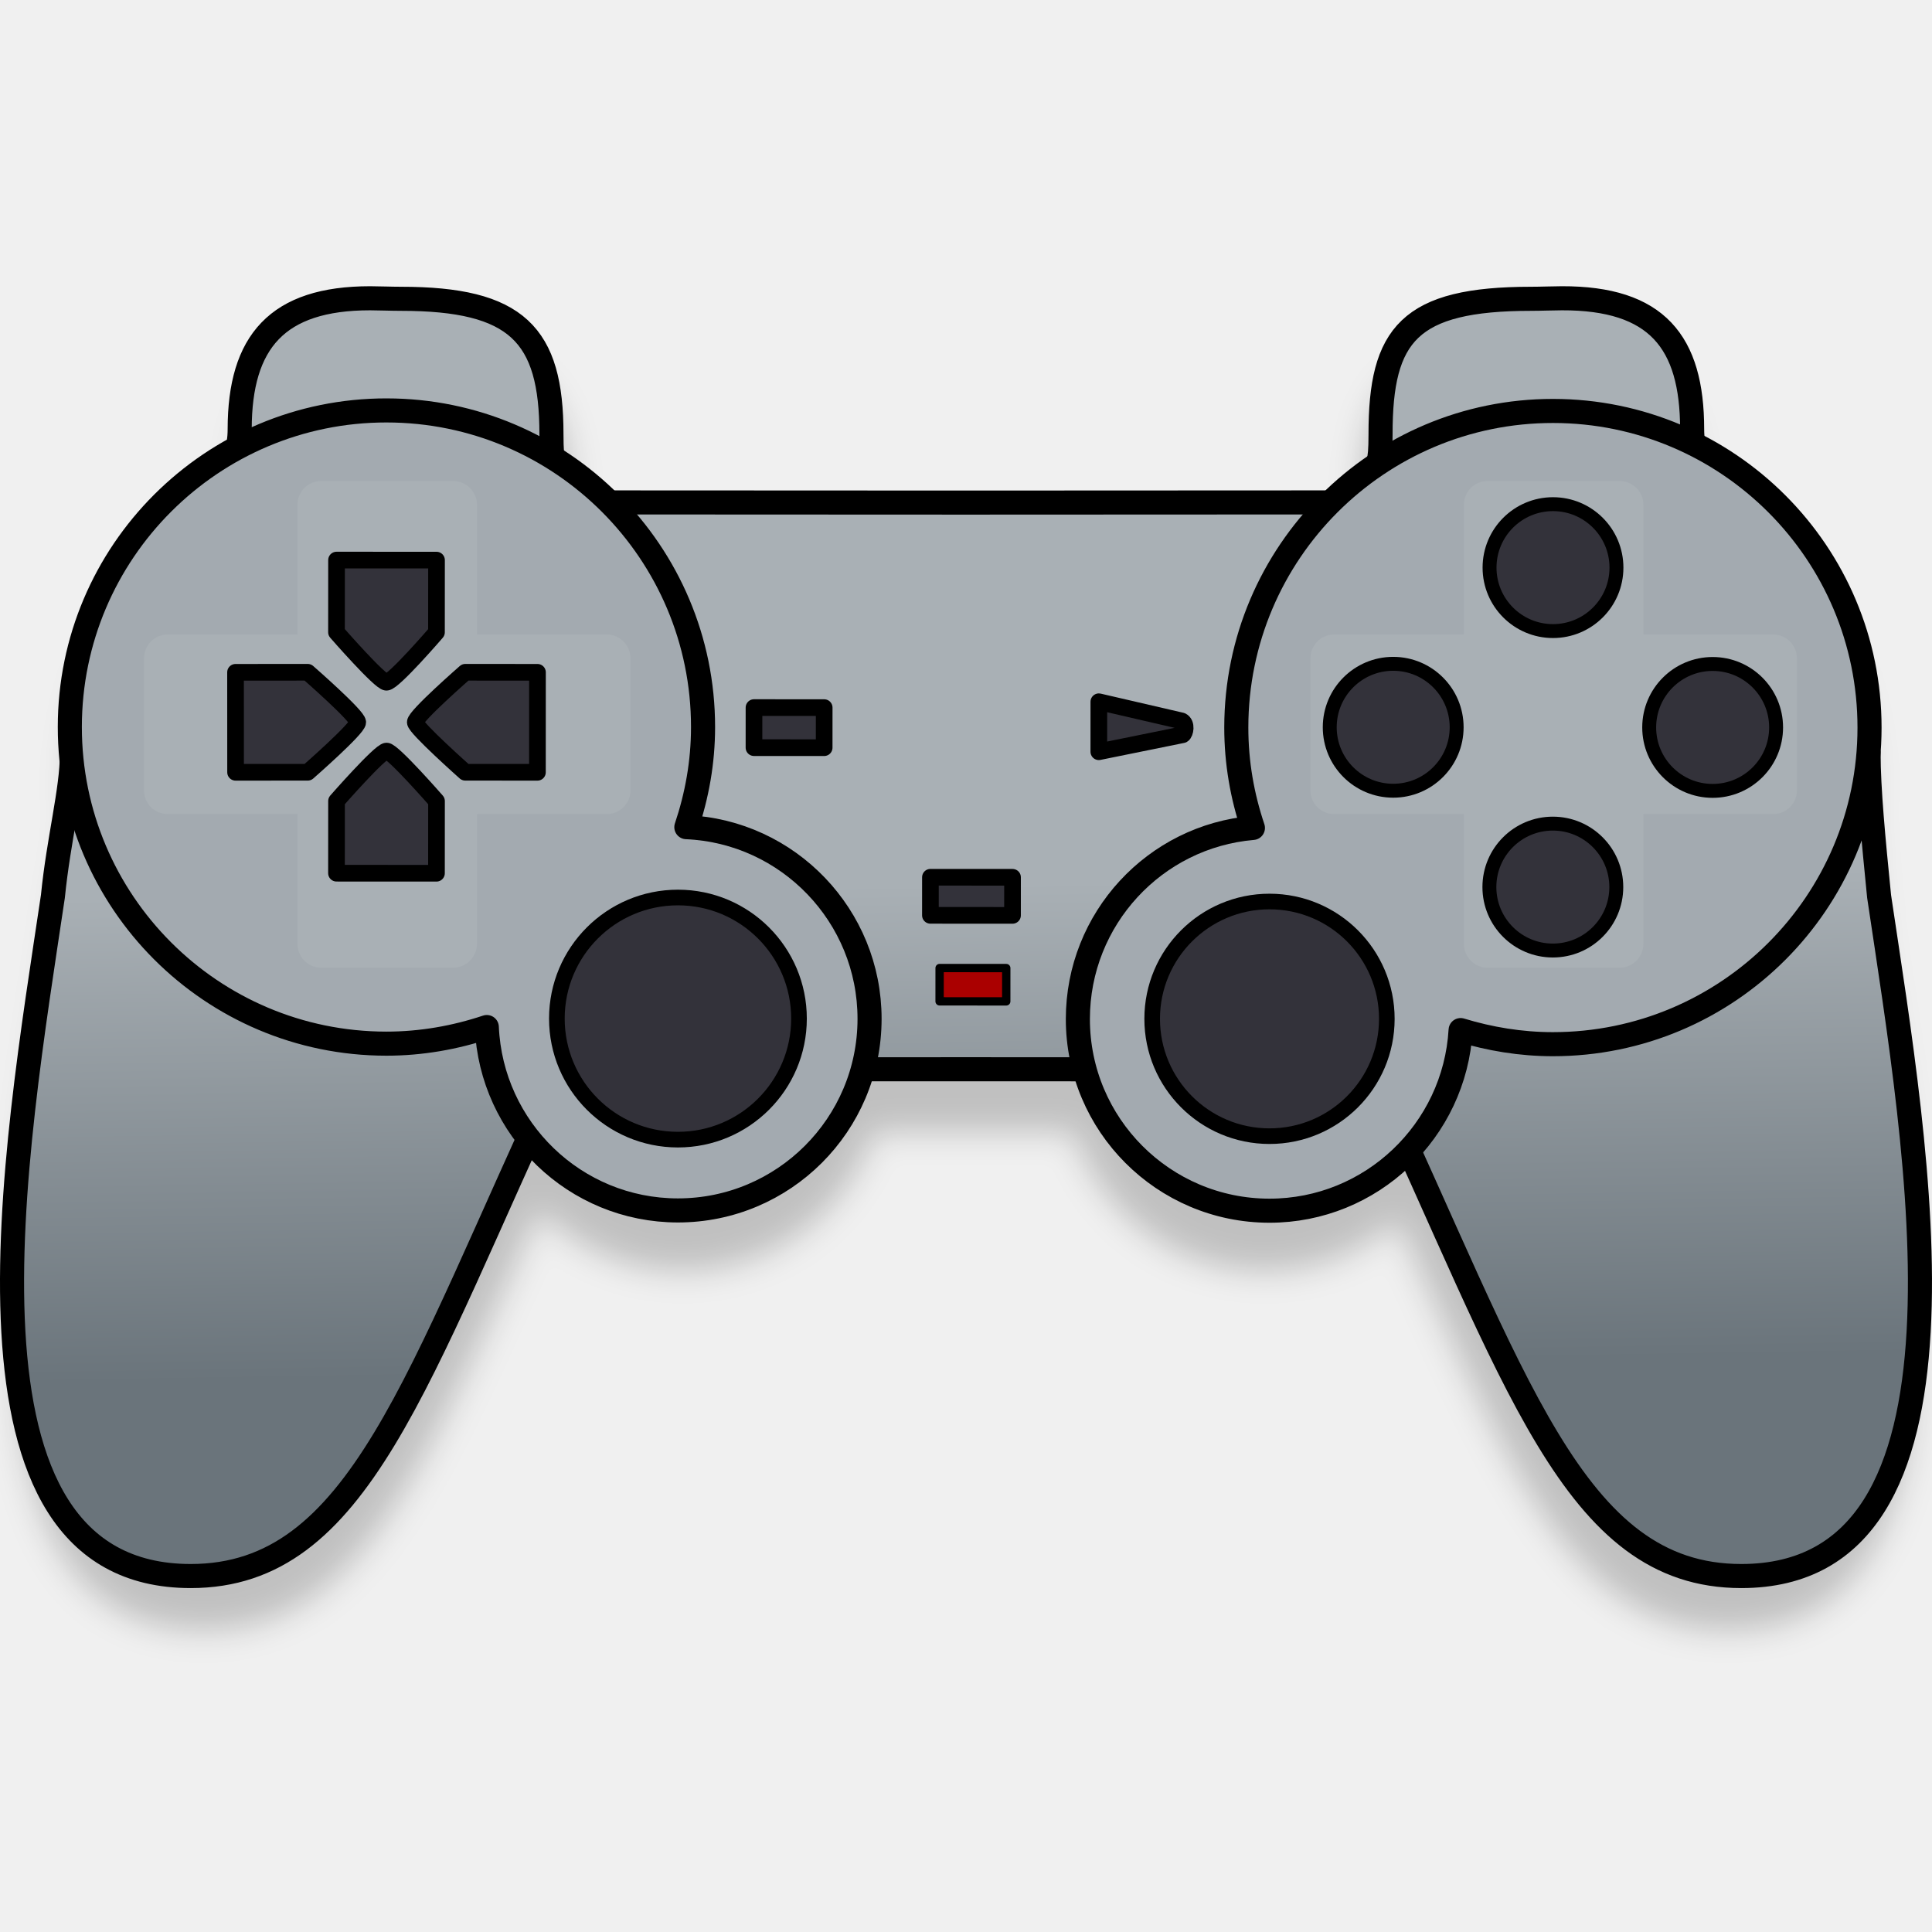
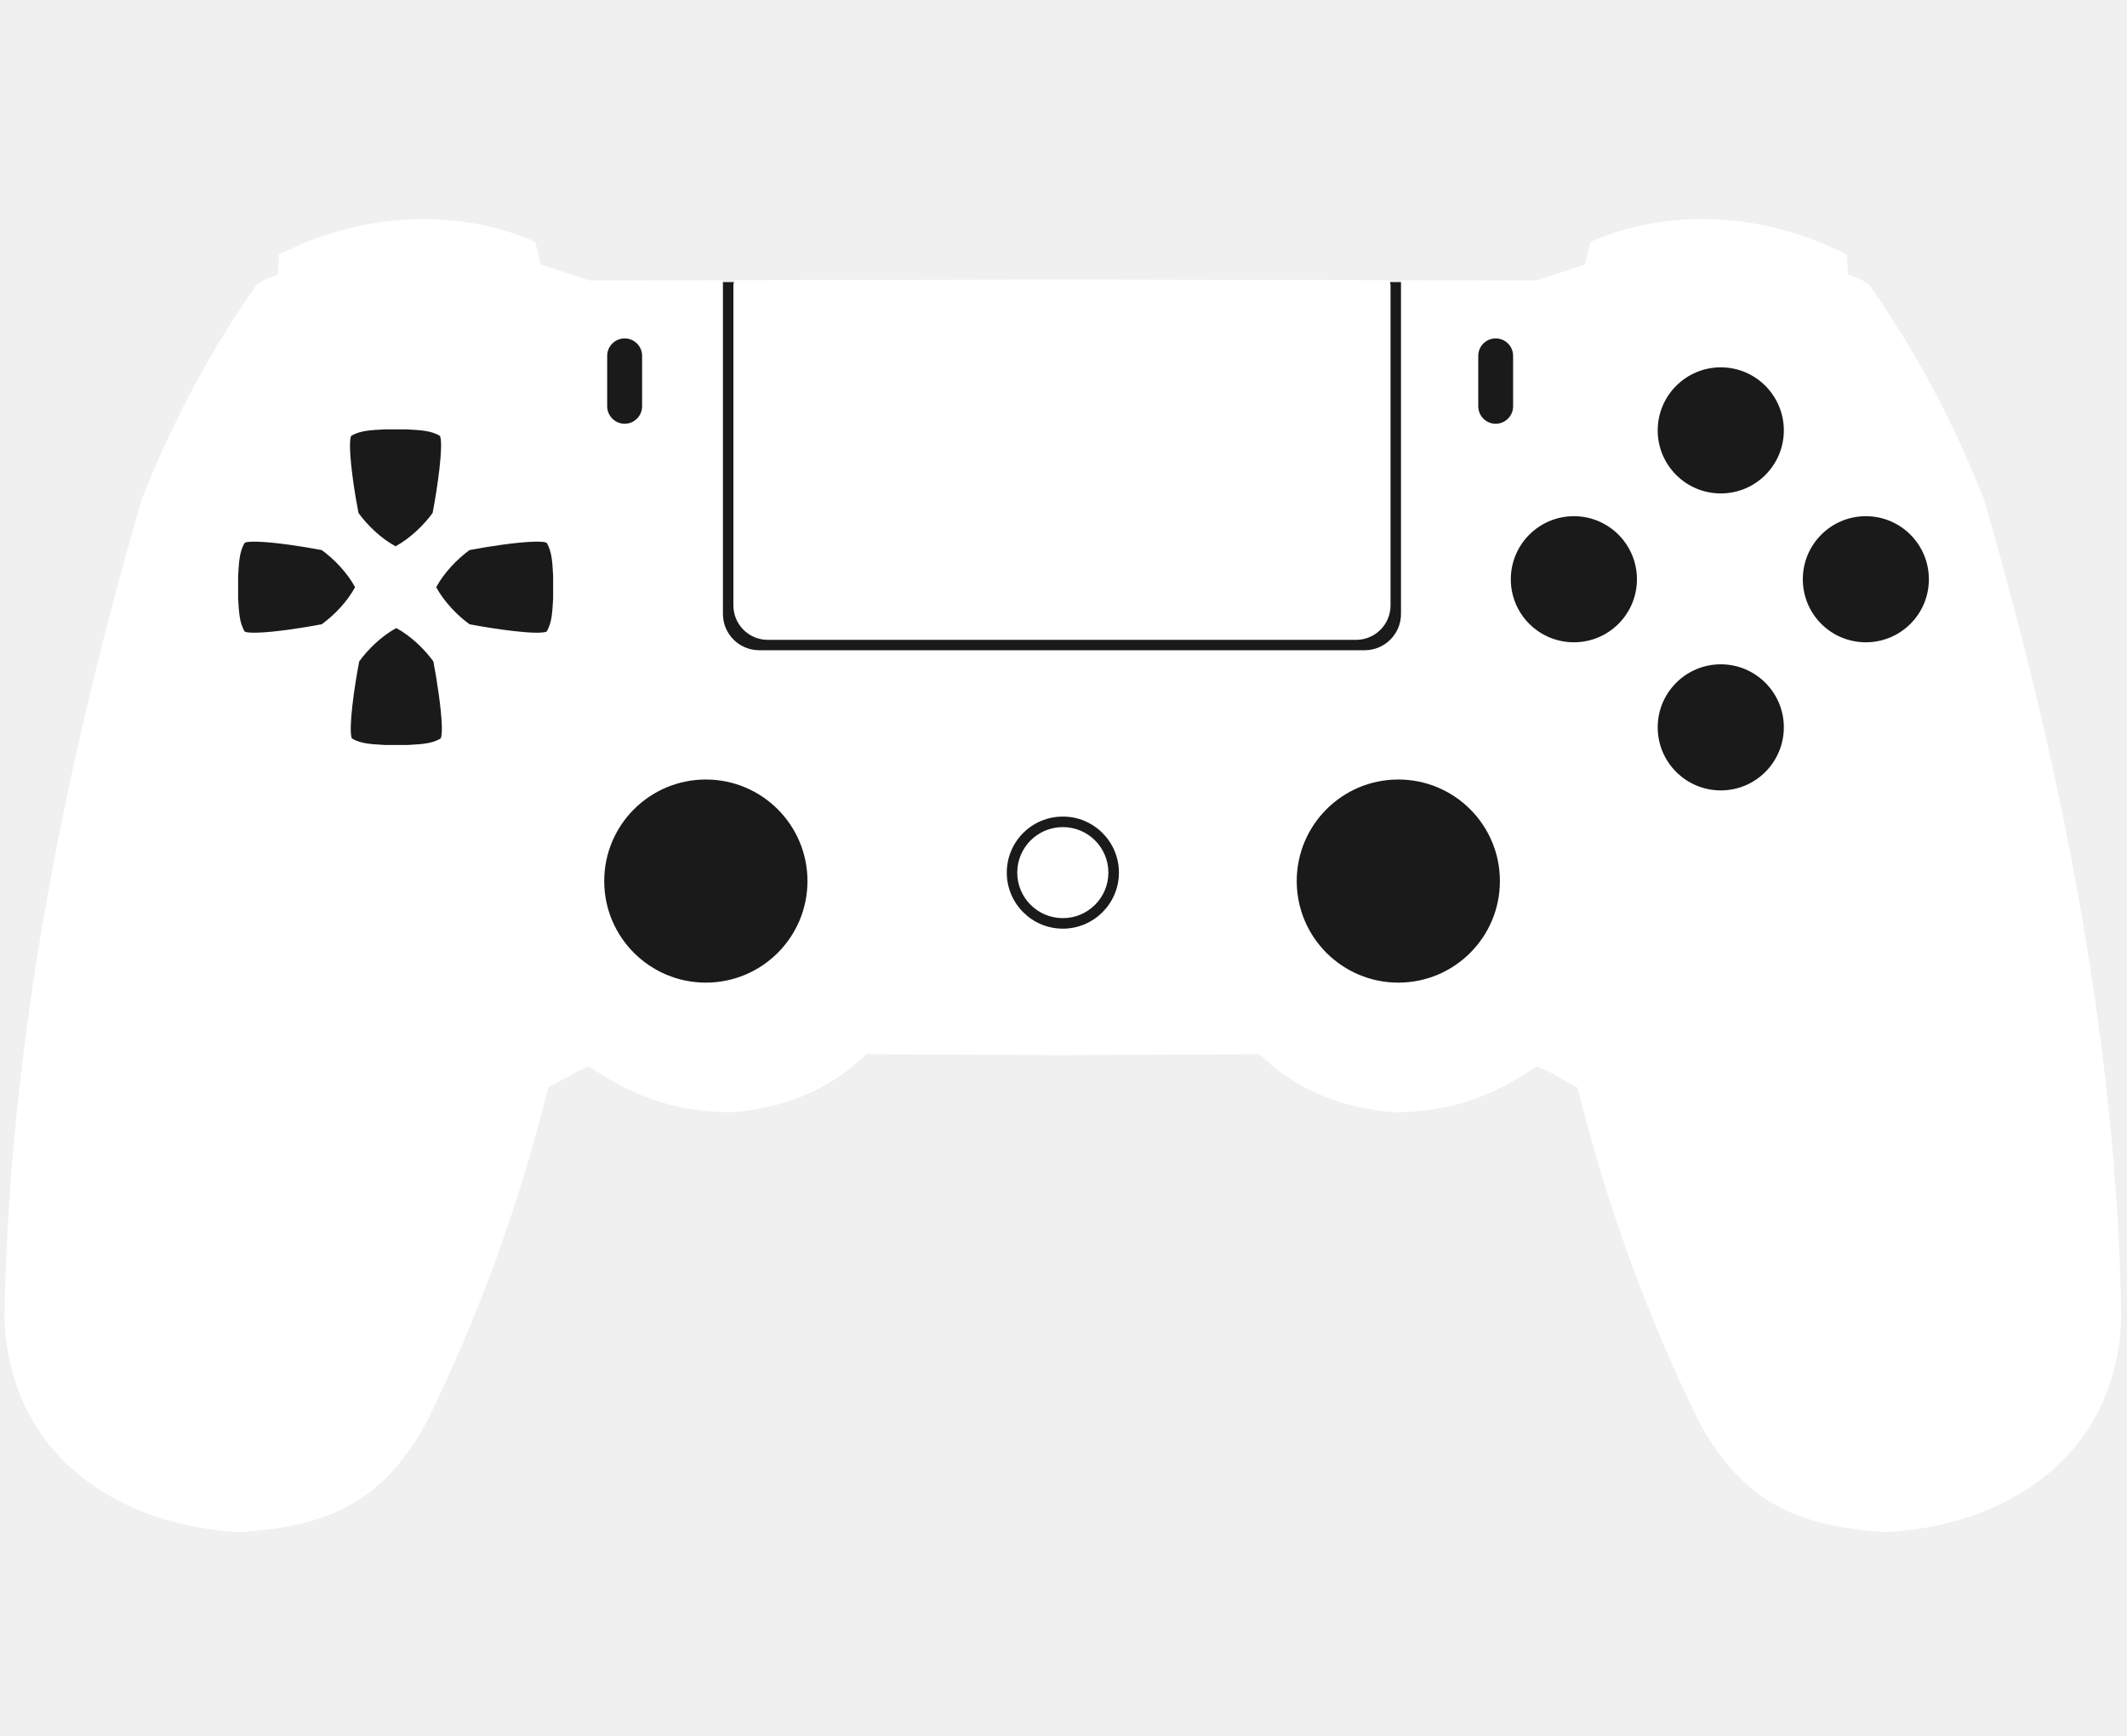
- <svg xmlns="http://www.w3.org/2000/svg" height="256" width="256">
-   <filter id="a">
-     <feGaussianBlur stdDeviation="2.143" />
-   </filter>
-   <linearGradient id="b" gradientUnits="userSpaceOnUse" x1="-35.355" x2="-33.941" y1="39.608" y2="125.899">
-     <stop offset="0" stop-color="#a9b0b5" />
-     <stop offset="1" stop-color="#6a747b" />
-   </linearGradient>
-   <path d="m-170.918 43.735c-12.299-0-17.276 5.751-17.281 17.344-0.0.99-.11 1.781-.281 2.438-13.215 7.06-22.212 20.979-22.219 37-.001 1.513.094 3.029.25 4.5-.176 4.637-1.786 10.808-2.5 17.969-5.031 33.76-15.006 90.062 18.281 90.062 20.615 0 28.555-22.227 44.75-58 4.64 5.811 11.77 9.559 19.781 9.562 11.703.005 21.559-7.943 24.5-18.719h13.688 15.719c2.925 10.789 12.789 18.745 24.5 18.75 7.28.003 13.842-3.08 18.469-8 15.71 34.828 23.727 56.406 44.031 56.406 33.287 0 23.313-56.302 18.281-90.062-.756-7.587-1.408-14.284-1.406-19-.008-.013-.024-.019-.031-.031.086-1.096.156-2.195.156-3.312.007-16.47-9.494-30.723-23.312-37.594-.108-.56-.187-1.203-.188-1.969-.005-11.592-4.688-17.378-17.25-17.344-1.343.004-2.729.062-4.094.062-16.162.006-19.943 4.72-19.938 17.969.001 2.738-.184 3.305-.406 3.938-2.243 1.497-4.339 3.204-6.25 5.094h-48.281-47.219c-2.279-2.266-4.814-4.27-7.562-5.969-.097-.564-.157-1.403-.156-3.062.006-13.248-4.565-17.969-19.938-17.969-1.364-.001-2.75-.058-4.094-.062z" filter="url(#a)" opacity=".2" stroke="#000" stroke-linejoin="round" stroke-width="3.19" transform="matrix(.9834273 0 0 .9834273 218.4254 4.914139)" />
-   <g transform="matrix(.744338 0 0 .744338 163.7166 87.50585)">
-     <path d="m-157.128-31.93c-2.346 0-4.22 1.873-4.22 4.22v23.105h-23.105c-2.346 0-4.22 1.907-4.22 4.254v23.48c0 2.346 1.873 4.22 4.22 4.22h23.105v23.105c0 2.346 1.873 4.254 4.22 4.254h23.48c2.346 0 4.254-1.907 4.254-4.254v-23.105h23.105c2.346 0 4.22-1.873 4.22-4.22v-23.48c0-2.346-1.873-4.254-4.22-4.254h-23.105v-23.105c0-2.346-1.907-4.22-4.254-4.22h-23.48z" fill="#404040" stroke="#000" stroke-width="3" />
-     <path d="m-154.062-64.465c-16.524 0-23.212 7.735-23.219 23.309-.003 7.091-3.971 6.797-4.344 9.969-15.287 9.77-24.821 28.482-25.312 47.844-.32.533.101-.45-.219.094.003 6.336-2.359 15.057-3.375 25.25-6.76 45.356-20.189 121 24.531 121 29.988 0 39.993-34.969 65.75-90.188l72.25-.031 72.281.031c25.757 55.218 35.762 90.188 65.75 90.188 44.72 0 31.291-75.644 24.531-121-1.016-10.193-1.878-19.164-1.875-25.5-.32-.543-.649-1.061-.969-1.594-.492-19.362-10.775-36.324-26.062-46.094-.373-3.171-4.372-2.878-4.375-9.969-.007-15.574-6.31-23.355-23.188-23.309-1.805.005-3.636.093-5.469.094-21.713.008-26.821 6.322-26.812 24.121.003 5.829-.555 4.337-1.094 7.5-2.465 1.391-1.814 2.891-4.031 4.625l-68.688.031-68.656-.031c-2.217-1.734-1.566-3.234-4.031-4.625-.539-3.163-1.096-1.671-1.094-7.5.008-17.799-6.16-24.121-26.812-24.121-1.833-.001-3.664-.087-5.469-.094z" fill="url(#b)" stroke="#000" stroke-linejoin="round" stroke-width="4.286" />
-     <path d="m-151.13-44.5c-31.112-.014-56.374 25.225-56.389 56.338-.014 31.112 25.225 56.374 56.337 56.389 6.247.003 12.275-1.082 17.893-2.958.788 18.127 15.685 32.638 34.007 32.647 18.831.009 34.121-15.268 34.13-34.099.008-18.336-14.47-33.346-32.616-34.129 1.887-5.623 2.972-11.542 2.975-17.798.014-31.112-25.225-56.374-56.338-56.389z" fill="#a3aab0" stroke="#000" stroke-linejoin="round" stroke-width="4.286" />
-     <path d="m56.523-44.406c-31.112-.014-56.374 25.225-56.389 56.338-.003 6.286 1.059 12.244 2.958 17.893-17.456 1.486-31.155 16.168-31.163 34.008-.009 18.831 15.268 34.121 34.099 34.13 18.163.008 32.997-14.246 34.036-32.152 5.188 1.579 10.705 2.508 16.407 2.51 31.112.014 56.374-25.225 56.389-56.338.014-31.112-25.225-56.374-56.338-56.389z" fill="#a3aab0" stroke="#000" stroke-linejoin="round" stroke-width="4.286" />
-     <path d="m418 367.862a11.5 11.5 0 1 1 -23 0 11.5 11.5 0 1 1 23 0z" fill="#33323a" stroke="#000" stroke-linejoin="round" stroke-width="1.486" transform="matrix(1.87401 .00084822 -.00084822 1.87401 -860.7383 -625.9601)" />
-     <path d="m418 367.862a11.5 11.5 0 1 1 -23 0 11.5 11.5 0 1 1 23 0z" fill="#33323a" stroke="#000" stroke-linejoin="round" stroke-width="1.53" transform="matrix(1.816197 .00082205 -.00082205 1.816197 -731.9373 -604.6348)" />
-     <path d="m44.872-31.93c-2.346 0-4.22 1.873-4.22 4.22v23.105h-23.105c-2.346 0-4.22 1.907-4.22 4.254v23.48c0 2.346 1.873 4.22 4.22 4.22h23.105v23.105c0 2.346 1.873 4.254 4.22 4.254h23.48c2.346 0 4.254-1.907 4.254-4.254v-23.105h23.105c2.346 0 4.22-1.873 4.22-4.22v-23.48c0-2.346-1.873-4.254-4.22-4.254h-23.105v-23.105c0-2.346-1.907-4.22-4.254-4.22h-23.48z" fill="#a9b0b5" />
-     <g stroke="#000">
-       <path d="m408 351.362a19 19 0 1 1 -38 0 19 19 0 1 1 38 0z" fill="#33323a" stroke-linejoin="round" stroke-width="4.167" transform="matrix(.5945249 .00026915 -.00026915 .5945249 -203.1117 -197.093)" />
-       <path d="m408 351.362a19 19 0 1 1 -38 0 19 19 0 1 1 38 0z" fill="#33323a" stroke-linejoin="round" stroke-width="4.167" transform="matrix(.5945249 .00026915 -.00026915 .5945249 -146.2436 -197.0654)" />
-       <path d="m408 351.362a19 19 0 1 1 -38 0 19 19 0 1 1 38 0z" fill="#33323a" stroke-linejoin="round" stroke-width="4.167" transform="matrix(.5945249 .00026915 -.00026915 .5945249 -174.664 -225.5133)" />
-       <path d="m408 351.362a19 19 0 1 1 -38 0 19 19 0 1 1 38 0z" fill="#33323a" stroke-linejoin="round" stroke-width="4.167" transform="matrix(.5945249 .00026915 -.00026915 .5945249 -174.6915 -168.6452)" />
-       <path d="m-52.658 54.788h11.866v5.933h-11.866z" fill="#a00" stroke-linejoin="round" stroke-width="1.483" transform="matrix(.9999999 .00045247 -.00045247 .9999999 0 0)" />
-       <path d="m-54.299 38.629h14.616v6.78h-14.616z" fill="#33323a" stroke-linejoin="round" stroke-width="2.966" transform="matrix(.9999999 .00045247 -.00045247 .9999999 0 0)" />
-       <path d="m-85.721 8.438h12.495v7.134h-12.495z" fill="#33323a" stroke-linejoin="round" stroke-width="2.966" transform="matrix(.9999999 .00045247 -.00045247 .9999999 0 0)" />
-       <path d="m-24.335 7.361 14.748 3.416c.972.486.617 2.215.175 2.454l-14.928 3.029.004-8.899z" fill="#33323a" stroke-linejoin="round" stroke-width="2.966" />
-     </g>
-     <path d="m-162.774-31.93c-2.346 0-4.22 1.873-4.22 4.22v23.105h-23.105c-2.346 0-4.22 1.907-4.22 4.254v23.48c0 2.346 1.873 4.22 4.22 4.22h23.105v23.105c0 2.346 1.873 4.254 4.22 4.254h23.48c2.346 0 4.254-1.907 4.254-4.254v-23.105h23.105c2.346 0 4.22-1.873 4.22-4.22v-23.48c0-2.346-1.873-4.254-4.22-4.254h-23.105v-23.105c0-2.346-1.907-4.22-4.254-4.22h-23.48z" fill="#a9b0b5" />
-     <path d="m-151.153 3.892c-1.136 0-8.895-8.903-8.895-8.903l.008-12.849 17.799.008-.008 12.849s-7.657 8.895-8.903 8.895z" fill="#33323a" fill-rule="evenodd" stroke="#000" stroke-linejoin="round" stroke-width="2.966" />
-     <path d="m-151.137 16.139c1.123 0 8.895 8.903 8.895 8.903l-.008 12.849-17.799-.008.008-12.849s7.782-8.895 8.903-8.895z" fill="#33323a" fill-rule="evenodd" stroke="#000" stroke-linejoin="round" stroke-width="2.966" />
-     <path d="m-146.021 11.008c0-1.125 8.903-8.895 8.903-8.895l12.849.008-.008 17.799-12.849-.008s-8.895-7.896-8.895-8.903z" fill="#33323a" fill-rule="evenodd" stroke="#000" stroke-linejoin="round" stroke-width="2.966" />
-     <path d="m-156.268 11.008c0-1.13-8.903-8.895-8.903-8.895l-12.849.008.008 17.799 12.849-.008s8.895-7.782 8.895-8.903z" fill="#33323a" fill-rule="evenodd" stroke="#000" stroke-linejoin="round" stroke-width="2.966" />
-   </g>
+ <svg xmlns="http://www.w3.org/2000/svg" viewBox="0 0 7.779 6.35" id="svg2" height="24" width="29.4" version="1.0">
+   <defs id="defs4">
+     <clipPath id="clipEmfPath1" clipPathUnits="userSpaceOnUse">
+       <path id="path7" d="M -0.45,0.15 H 1070.73 V 665.105 H -0.45 Z" />
+     </clipPath>
+     <pattern y="0" x="0" height="6" width="6" patternUnits="userSpaceOnUse" id="EMFhbasepattern" />
+   </defs>
+   <rect style="fill:#1a1a1a;stroke-width:0.27" id="rect229" width="6.602" height="2.774" x="0.638" y="1.032" ry="1.339" rx="1.874" />
+   <path transform="matrix(0.00723671,0,0,0.00723671,0.01554912,0.7964412)" id="path10" d="m 534.992,308.044 c 12.704,0 23.009,10.305 23.009,23.009 0,12.704 -10.305,23.01 -23.009,23.01 -12.742,0 -23.047,-10.306 -23.047,-23.01 0,-12.704 10.305,-23.009 23.047,-23.009 z m 0,-5.322 c -15.665,0 -28.331,12.667 -28.331,28.331 0,15.627 12.666,28.331 28.331,28.331 15.627,0 28.331,-12.704 28.331,-28.331 0,-15.664 -12.704,-28.331 -28.331,-28.331 z M 354.588,283.985 c -28.369,0 -51.378,22.972 -51.378,51.341 0,28.368 23.009,51.34 51.378,51.34 28.331,0 51.34,-22.972 51.34,-51.34 0,-28.369 -23.009,-51.341 -51.34,-51.341 z m 349.94,0 c -28.331,0 -51.34,22.972 -51.34,51.341 0,28.368 23.009,51.34 51.34,51.34 28.369,0 51.341,-22.972 51.341,-51.34 0,-28.369 -22.972,-51.341 -51.341,-51.341 z m 162.979,-58.236 c -17.613,0 -31.891,14.278 -31.891,31.854 0,17.613 14.278,31.891 31.891,31.891 17.576,0 31.853,-14.278 31.853,-31.891 0,-17.576 -14.277,-31.854 -31.853,-31.854 z M 198.13,207.424 c -7.42,4.009 -14.353,10.792 -18.738,16.863 -2.435,12.517 -5.546,34.14 -3.747,38.899 4.647,2.923 10.83,2.961 16.826,3.336 h 11.318 c 5.996,-0.375 12.216,-0.413 16.826,-3.336 0.45,-1.199 0.599,-3.447 0.524,-6.333 -0.262,-8.694 -2.473,-23.197 -4.272,-32.566 -4.384,-6.071 -11.317,-12.854 -18.737,-16.863 z m -70.228,-43.659 c -2.923,-0.075 -5.172,0.038 -6.333,0.488 -2.923,4.646 -2.961,10.867 -3.373,16.863 v 11.28 c 0.412,5.996 0.45,12.217 3.373,16.864 1.161,0.45 3.41,0.562 6.333,0.487 8.657,-0.225 23.159,-2.436 32.528,-4.235 6.109,-4.384 12.891,-11.354 16.864,-18.737 -3.973,-7.42 -10.755,-14.39 -16.864,-18.775 -9.369,-1.799 -23.871,-4.01 -32.528,-4.235 z m 139.819,0 c -8.694,0.225 -23.197,2.436 -32.566,4.235 -6.071,4.385 -12.854,11.355 -16.864,18.775 4.01,7.383 10.793,14.353 16.864,18.737 12.517,2.399 34.14,5.509 38.899,3.748 2.923,-4.647 2.961,-10.868 3.335,-16.864 v -11.28 c -0.374,-5.996 -0.412,-12.217 -3.335,-16.863 -1.199,-0.45 -3.448,-0.563 -6.333,-0.488 z m 525.548,-12.891 c -17.613,0 -31.891,14.278 -31.891,31.891 0,17.613 14.278,31.854 31.891,31.854 17.576,0 31.854,-14.241 31.854,-31.854 0,-17.613 -14.278,-31.891 -31.854,-31.891 z m 147.539,0 c -17.613,0 -31.854,14.278 -31.854,31.891 0,17.613 14.241,31.854 31.854,31.854 17.613,0 31.853,-14.241 31.853,-31.854 0,-17.613 -14.24,-31.891 -31.853,-31.891 z M 192.096,106.991 c -5.996,0.375 -12.216,0.412 -16.826,3.335 -0.45,1.199 -0.599,3.448 -0.524,6.333 0.224,8.695 2.435,23.197 4.272,32.566 4.347,6.071 11.317,12.854 18.737,16.864 7.42,-4.01 14.353,-10.793 18.738,-16.864 2.398,-12.517 5.546,-34.14 3.747,-38.899 -4.647,-2.923 -10.83,-2.96 -16.864,-3.335 z M 867.507,75.624 c -17.613,0 -31.891,14.278 -31.891,31.892 0,17.575 14.278,31.853 31.891,31.853 17.576,0 31.853,-14.278 31.853,-31.853 0,-17.614 -14.277,-31.892 -31.853,-31.892 z M 753.733,61.009 c -4.872,0 -8.807,3.935 -8.807,8.807 v 25.483 c 0,4.871 3.935,8.844 8.807,8.844 v 0 c 4.872,0 8.807,-3.973 8.807,-8.844 0,-8.469 0,-16.976 0,-25.483 0,-4.872 -3.935,-8.807 -8.807,-8.807 z m -440.18,0 c -4.872,0 -8.844,3.935 -8.844,8.807 v 25.483 c 0,4.871 3.972,8.844 8.844,8.844 v 0 c 4.871,0 8.806,-3.973 8.806,-8.844 0,-8.469 0,-16.976 0,-25.483 0,-4.872 -3.935,-8.807 -8.806,-8.807 z m 211.733,-29.793 9.706,0.037 9.743,-0.037 v 0.037 l 155.409,0.3 0.45,2.323 V 195.956 c 0,9.631 -7.758,17.426 -17.389,17.426 H 385.879 c -9.631,0 -17.388,-7.795 -17.388,-17.426 V 33.877 l 0.45,-2.323 156.345,-0.3 z M 205.437,0.824 c 22.261,-0.937 43.884,2.961 62.921,11.355 l 2.81,11.467 24.584,8.057 67.455,-0.15 V 200.303 c 0,10.119 8.207,18.326 18.325,18.326 h 306.02 c 10.118,0 18.325,-8.207 18.325,-18.326 V 31.554 l 68.392,0.15 24.584,-8.057 2.81,-11.467 C 820.701,3.785 842.324,-0.112 864.584,0.824 886.844,1.761 909.741,7.57 931.177,18.663 l 0.637,9.968 c 3.56,1.724 7.082,2.286 10.605,5.172 23.085,32.491 42.834,69.929 58.161,108.753 37.89,130.75 67.08,272.292 69.33,413.348 -2.32,71.652 -60.26,105.941 -119.434,108.527 -39.985,-2.885 -70.415,-11.917 -94.137,-56.025 -27.431,-56.25 -46.918,-111.038 -61.234,-168.674 -6.858,-3.598 -12.779,-7.645 -20.611,-10.756 -21.586,14.765 -42.721,23.01 -71.802,23.235 -22.897,-1.649 -48.155,-9.406 -68.242,-29.343 l -92.713,0.412 v 0.075 l -6.745,-0.037 -6.708,0.037 -0.038,-0.075 -92.675,-0.412 c -20.087,19.937 -45.345,27.694 -68.242,29.343 -29.08,-0.225 -50.216,-8.47 -71.802,-23.235 -7.832,3.111 -13.753,7.158 -20.611,10.756 -14.315,57.636 -33.802,112.424 -61.234,168.674 -23.722,44.108 -54.151,53.14 -94.137,56.025 C 60.372,661.844 2.436,627.555 0.075,555.903 2.361,414.847 31.554,273.305 69.403,142.555 84.731,103.731 104.518,66.293 127.602,33.802 c 3.523,-2.886 7.045,-3.448 10.605,-5.172 l 0.638,-9.968 C 160.28,7.57 183.177,1.761 205.437,0.824 Z" clip-path="url(#clipEmfPath1)" style="fill:#ffffff;fill-opacity:1;fill-rule:evenodd;stroke:none" />
</svg>
